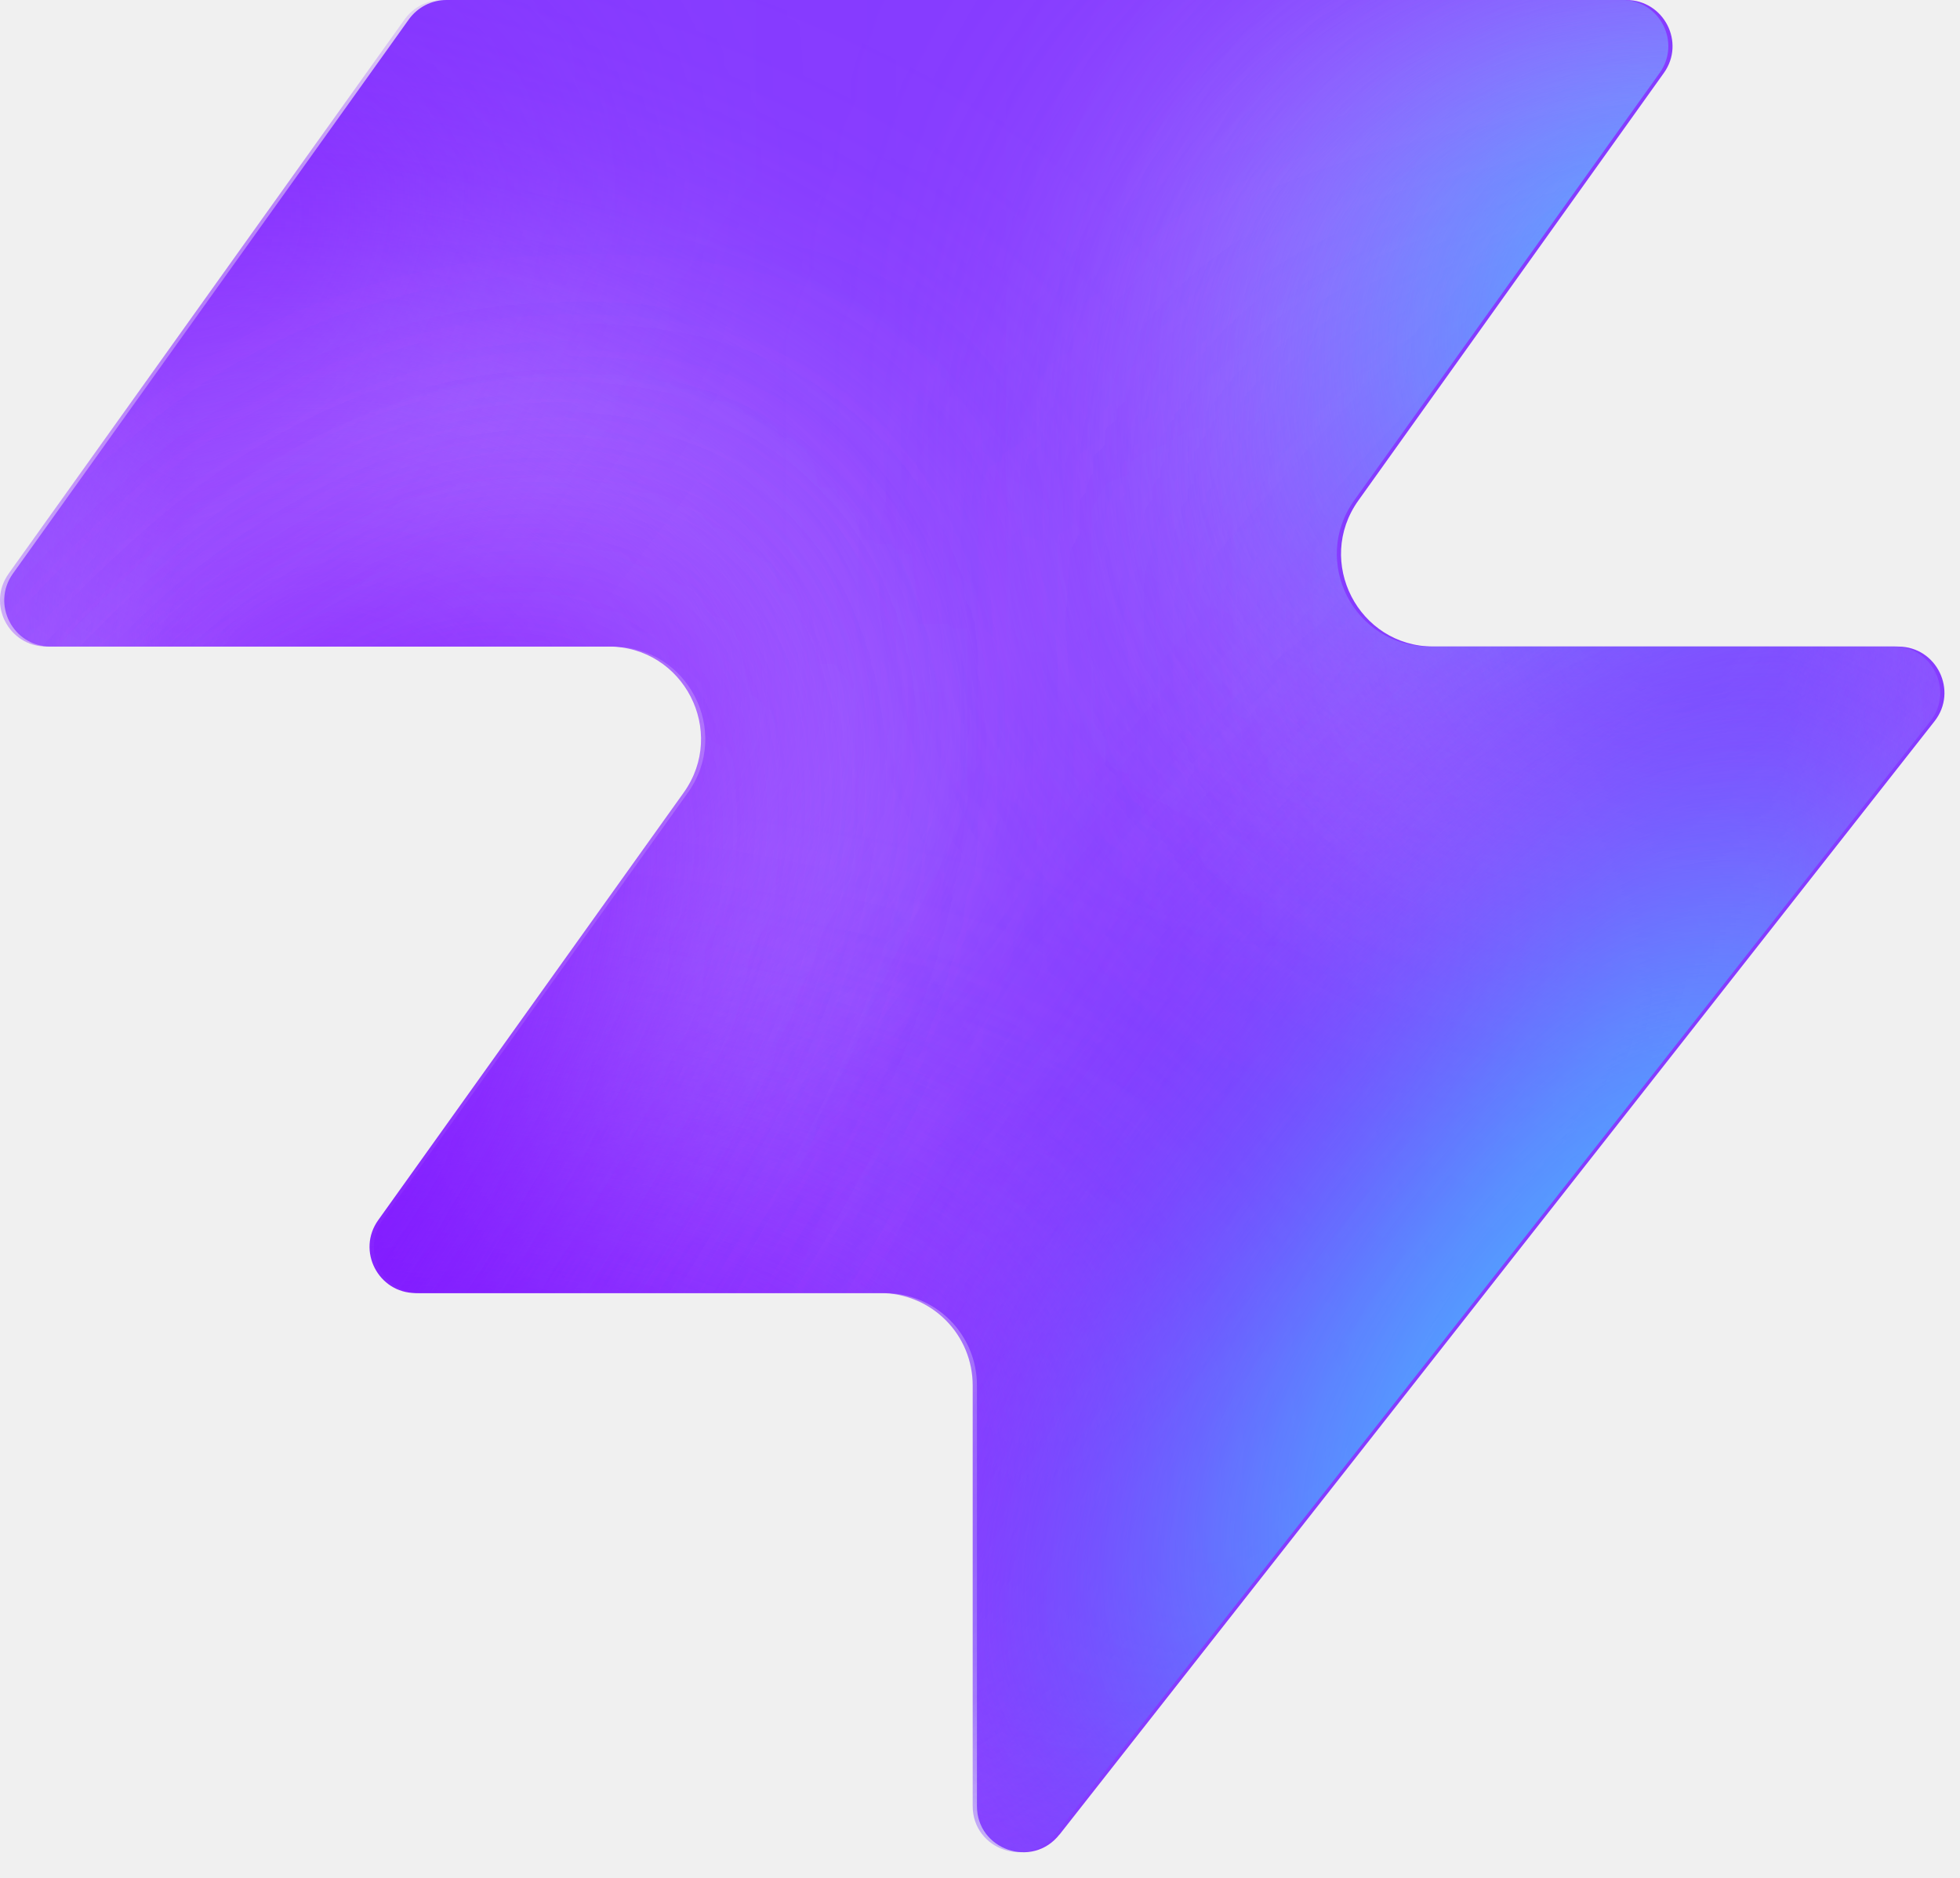
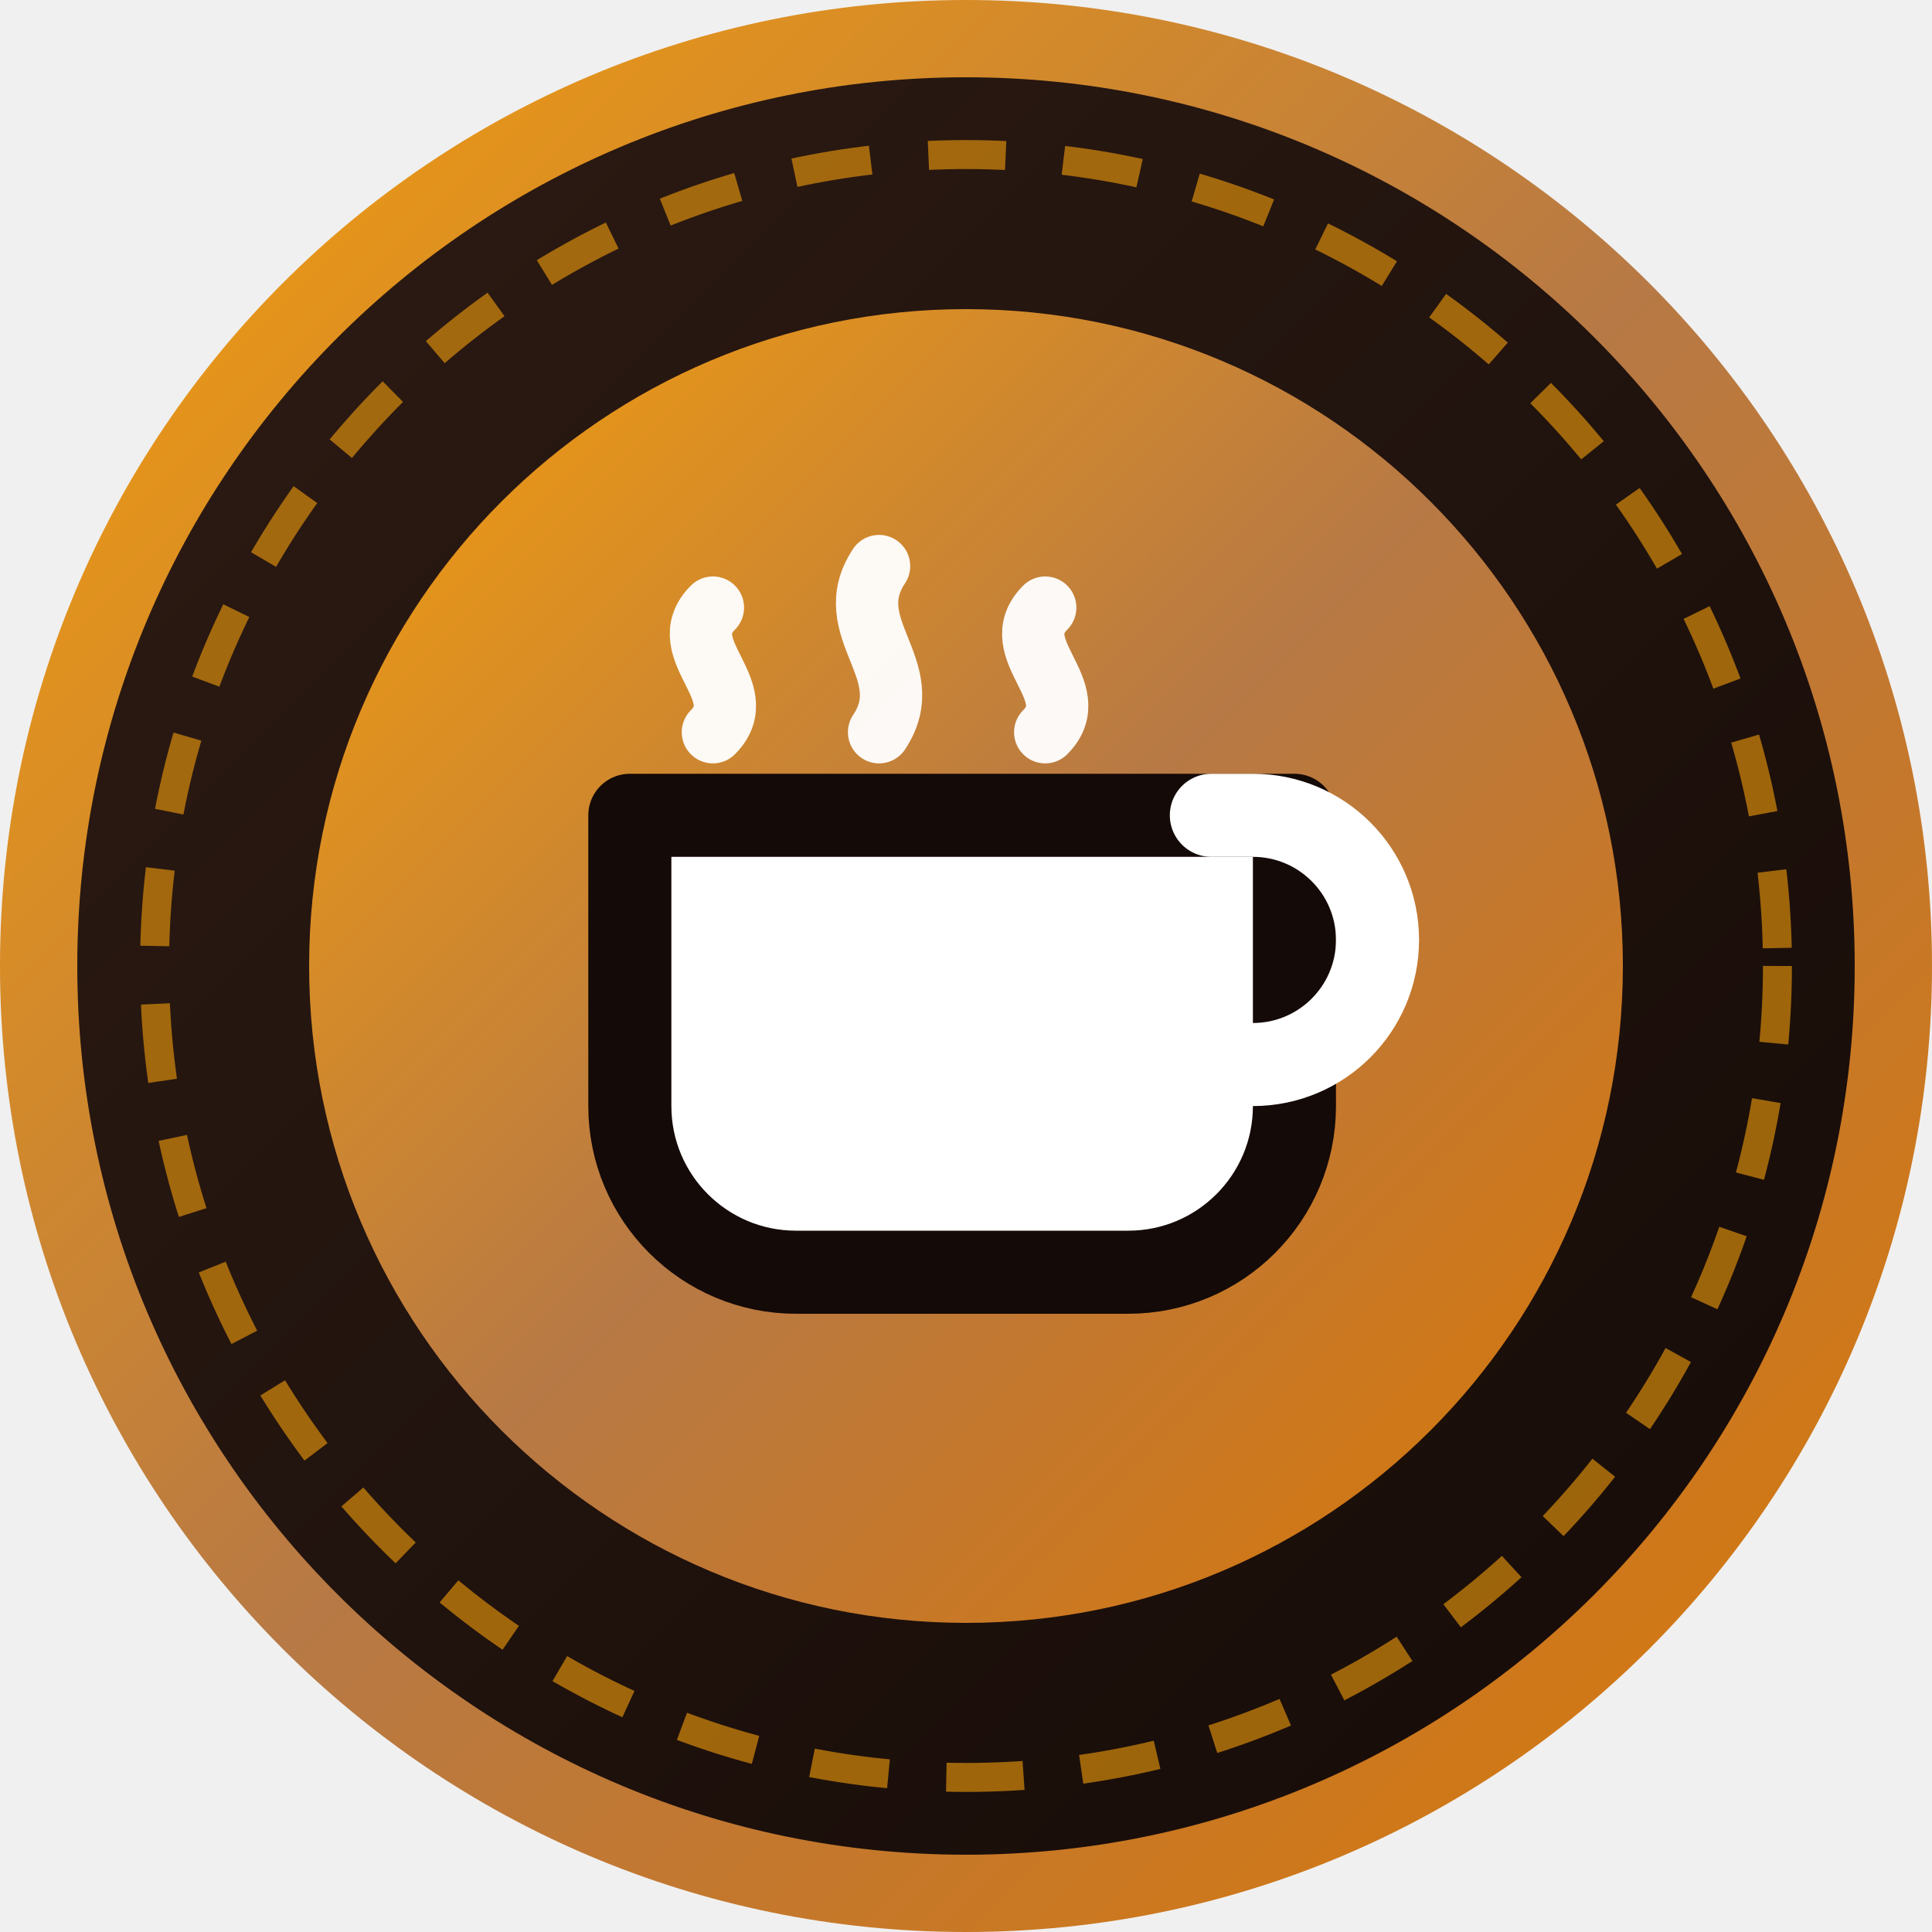
- <svg xmlns="http://www.w3.org/2000/svg" width="48" height="46" fill="none" viewBox="0 0 48 46">
-   <path fill="#863bff" d="M25.946 44.938c-.664.845-2.021.375-2.021-.698V33.937a2.26 2.26 0 0 0-2.262-2.262H10.287c-.92 0-1.456-1.04-.92-1.788l7.48-10.471c1.07-1.497 0-3.578-1.842-3.578H1.237c-.92 0-1.456-1.04-.92-1.788L10.013.474c.214-.297.556-.474.92-.474h28.894c.92 0 1.456 1.04.92 1.788l-7.48 10.471c-1.07 1.498 0 3.579 1.842 3.579h11.377c.943 0 1.473 1.088.89 1.83L25.947 44.94z" style="fill:#863bff;fill:color(display-p3 .525 .23 1);fill-opacity:1" />
-   <mask id="a" width="48" height="46" x="0" y="0" maskUnits="userSpaceOnUse" style="mask-type:alpha">
-     <path fill="#000" d="M25.842 44.938c-.664.844-2.021.375-2.021-.698V33.937a2.26 2.26 0 0 0-2.262-2.262H10.183c-.92 0-1.456-1.04-.92-1.788l7.48-10.471c1.07-1.498 0-3.579-1.842-3.579H1.133c-.92 0-1.456-1.04-.92-1.787L9.91.473c.214-.297.556-.474.92-.474h28.894c.92 0 1.456 1.04.92 1.788l-7.48 10.471c-1.07 1.498 0 3.578 1.842 3.578h11.377c.943 0 1.473 1.088.89 1.832L25.843 44.94z" style="fill:#000;fill-opacity:1" />
-   </mask>
-   <g mask="url(#a)">
-     <g filter="url(#b)">
-       <ellipse cx="5.508" cy="14.704" fill="#ede6ff" rx="5.508" ry="14.704" style="fill:#ede6ff;fill:color(display-p3 .927 .903 1);fill-opacity:1" transform="matrix(.00324 1 1 -.00324 -4.47 31.516)" />
-     </g>
-     <g filter="url(#c)">
-       <ellipse cx="10.399" cy="29.851" fill="#ede6ff" rx="10.399" ry="29.851" style="fill:#ede6ff;fill:color(display-p3 .927 .903 1);fill-opacity:1" transform="matrix(.00324 1 1 -.00324 -39.328 7.883)" />
-     </g>
-     <g filter="url(#d)">
-       <ellipse cx="5.508" cy="30.487" fill="#7e14ff" rx="5.508" ry="30.487" style="fill:#7e14ff;fill:color(display-p3 .492 .077 1);fill-opacity:1" transform="rotate(89.814 -25.913 -14.639)scale(1 -1)" />
-     </g>
-     <g filter="url(#e)">
-       <ellipse cx="5.508" cy="30.599" fill="#7e14ff" rx="5.508" ry="30.599" style="fill:#7e14ff;fill:color(display-p3 .492 .077 1);fill-opacity:1" transform="rotate(89.814 -32.644 -3.334)scale(1 -1)" />
-     </g>
-     <g filter="url(#f)">
-       <ellipse cx="5.508" cy="30.599" fill="#7e14ff" rx="5.508" ry="30.599" style="fill:#7e14ff;fill:color(display-p3 .492 .077 1);fill-opacity:1" transform="matrix(.00324 1 1 -.00324 -34.34 30.47)" />
-     </g>
-     <g filter="url(#g)">
-       <ellipse cx="14.072" cy="22.078" fill="#ede6ff" rx="14.072" ry="22.078" style="fill:#ede6ff;fill:color(display-p3 .927 .903 1);fill-opacity:1" transform="rotate(93.35 24.506 48.493)scale(-1 1)" />
-     </g>
-     <g filter="url(#h)">
-       <ellipse cx="3.47" cy="21.501" fill="#7e14ff" rx="3.47" ry="21.501" style="fill:#7e14ff;fill:color(display-p3 .492 .077 1);fill-opacity:1" transform="rotate(89.009 28.708 47.59)scale(-1 1)" />
-     </g>
-     <g filter="url(#i)">
-       <ellipse cx="3.47" cy="21.501" fill="#7e14ff" rx="3.47" ry="21.501" style="fill:#7e14ff;fill:color(display-p3 .492 .077 1);fill-opacity:1" transform="rotate(89.009 28.708 47.59)scale(-1 1)" />
-     </g>
-     <g filter="url(#j)">
-       <ellipse cx=".387" cy="8.972" fill="#7e14ff" rx="4.407" ry="29.108" style="fill:#7e14ff;fill:color(display-p3 .492 .077 1);fill-opacity:1" transform="rotate(39.51 .387 8.972)" />
-     </g>
-     <g filter="url(#k)">
-       <ellipse cx="47.523" cy="-6.092" fill="#7e14ff" rx="4.407" ry="29.108" style="fill:#7e14ff;fill:color(display-p3 .492 .077 1);fill-opacity:1" transform="rotate(37.892 47.523 -6.092)" />
-     </g>
-     <g filter="url(#l)">
-       <ellipse cx="41.412" cy="6.333" fill="#47bfff" rx="5.971" ry="9.665" style="fill:#47bfff;fill:color(display-p3 .28 .748 1);fill-opacity:1" transform="rotate(37.892 41.412 6.333)" />
-     </g>
-     <g filter="url(#m)">
-       <ellipse cx="-1.879" cy="38.332" fill="#7e14ff" rx="4.407" ry="29.108" style="fill:#7e14ff;fill:color(display-p3 .492 .077 1);fill-opacity:1" transform="rotate(37.892 -1.88 38.332)" />
-     </g>
-     <g filter="url(#n)">
-       <ellipse cx="-1.879" cy="38.332" fill="#7e14ff" rx="4.407" ry="29.108" style="fill:#7e14ff;fill:color(display-p3 .492 .077 1);fill-opacity:1" transform="rotate(37.892 -1.88 38.332)" />
-     </g>
-     <g filter="url(#o)">
-       <ellipse cx="35.651" cy="29.907" fill="#7e14ff" rx="4.407" ry="29.108" style="fill:#7e14ff;fill:color(display-p3 .492 .077 1);fill-opacity:1" transform="rotate(37.892 35.651 29.907)" />
-     </g>
-     <g filter="url(#p)">
-       <ellipse cx="38.418" cy="32.4" fill="#47bfff" rx="5.971" ry="15.297" style="fill:#47bfff;fill:color(display-p3 .28 .748 1);fill-opacity:1" transform="rotate(37.892 38.418 32.4)" />
-     </g>
+ <svg xmlns="http://www.w3.org/2000/svg" viewBox="0 0 100 100" width="100" height="100">
+   <defs>
+     <linearGradient id="bgGrad" x1="0%" y1="0%" x2="100%" y2="100%">
+       <stop offset="0%" stop-color="#2E1C14" />
+       <stop offset="100%" stop-color="#140A07" />
+     </linearGradient>
+     <linearGradient id="goldGrad" x1="0%" y1="0%" x2="100%" y2="100%">
+       <stop offset="0%" stop-color="#F59E0B" />
+       <stop offset="50%" stop-color="#B77945" />
+       <stop offset="100%" stop-color="#D97706" />
+     </linearGradient>
+   </defs>
+   <circle cx="50" cy="50" r="48" fill="url(#bgGrad)" stroke="url(#goldGrad)" stroke-width="4" />
+   <circle cx="50" cy="50" r="42" fill="none" stroke="#F59E0B" stroke-width="1.5" stroke-dasharray="4 3" opacity="0.6" />
+   <circle cx="50" cy="50" r="34" fill="url(#goldGrad)" />
+   <g transform="translate(24, 25) scale(2.15)" stroke="#140A07" stroke-width="2" fill="none" stroke-linecap="round" stroke-linejoin="round">
+     <path d="M6 3 C 5 4, 7 5, 6 6" stroke="#FFFFFF" stroke-width="1.5" opacity="0.95" />
+     <path d="M10 2 C 9 3.5, 11 4.5, 10 6" stroke="#FFFFFF" stroke-width="1.5" opacity="0.95" />
+     <path d="M14 3 C 13 4, 15 5, 14 6" stroke="#FFFFFF" stroke-width="1.5" opacity="0.95" />
+     <path d="M18 8H4v7a4 4 0 0 0 4 4h8a4 4 0 0 0 4-4V8Z" fill="#FFFFFF" />
+     <path d="M18 8h1a3 3 0 0 1 3 3v0a3 3 0 0 1-3 3h-1" stroke="#FFFFFF" stroke-width="2" />
  </g>
-   <defs>
-     <filter id="b" width="60.045" height="41.654" x="-19.77" y="16.149" color-interpolation-filters="sRGB" filterUnits="userSpaceOnUse">
-       <feFlood flood-opacity="0" result="BackgroundImageFix" />
-       <feBlend in="SourceGraphic" in2="BackgroundImageFix" result="shape" />
-       <feGaussianBlur result="effect1_foregroundBlur_2002_17158" stdDeviation="7.659" />
-     </filter>
-     <filter id="c" width="90.34" height="51.437" x="-54.613" y="-7.533" color-interpolation-filters="sRGB" filterUnits="userSpaceOnUse">
-       <feFlood flood-opacity="0" result="BackgroundImageFix" />
-       <feBlend in="SourceGraphic" in2="BackgroundImageFix" result="shape" />
-       <feGaussianBlur result="effect1_foregroundBlur_2002_17158" stdDeviation="7.659" />
-     </filter>
-     <filter id="d" width="79.355" height="29.4" x="-49.64" y="2.03" color-interpolation-filters="sRGB" filterUnits="userSpaceOnUse">
-       <feFlood flood-opacity="0" result="BackgroundImageFix" />
-       <feBlend in="SourceGraphic" in2="BackgroundImageFix" result="shape" />
-       <feGaussianBlur result="effect1_foregroundBlur_2002_17158" stdDeviation="4.596" />
-     </filter>
-     <filter id="e" width="79.579" height="29.4" x="-45.045" y="20.029" color-interpolation-filters="sRGB" filterUnits="userSpaceOnUse">
-       <feFlood flood-opacity="0" result="BackgroundImageFix" />
-       <feBlend in="SourceGraphic" in2="BackgroundImageFix" result="shape" />
-       <feGaussianBlur result="effect1_foregroundBlur_2002_17158" stdDeviation="4.596" />
-     </filter>
-     <filter id="f" width="79.579" height="29.4" x="-43.513" y="21.178" color-interpolation-filters="sRGB" filterUnits="userSpaceOnUse">
-       <feFlood flood-opacity="0" result="BackgroundImageFix" />
-       <feBlend in="SourceGraphic" in2="BackgroundImageFix" result="shape" />
-       <feGaussianBlur result="effect1_foregroundBlur_2002_17158" stdDeviation="4.596" />
-     </filter>
-     <filter id="g" width="74.749" height="58.852" x="15.756" y="-17.901" color-interpolation-filters="sRGB" filterUnits="userSpaceOnUse">
-       <feFlood flood-opacity="0" result="BackgroundImageFix" />
-       <feBlend in="SourceGraphic" in2="BackgroundImageFix" result="shape" />
-       <feGaussianBlur result="effect1_foregroundBlur_2002_17158" stdDeviation="7.659" />
-     </filter>
-     <filter id="h" width="61.377" height="25.362" x="23.548" y="2.284" color-interpolation-filters="sRGB" filterUnits="userSpaceOnUse">
-       <feFlood flood-opacity="0" result="BackgroundImageFix" />
-       <feBlend in="SourceGraphic" in2="BackgroundImageFix" result="shape" />
-       <feGaussianBlur result="effect1_foregroundBlur_2002_17158" stdDeviation="4.596" />
-     </filter>
-     <filter id="i" width="61.377" height="25.362" x="23.548" y="2.284" color-interpolation-filters="sRGB" filterUnits="userSpaceOnUse">
-       <feFlood flood-opacity="0" result="BackgroundImageFix" />
-       <feBlend in="SourceGraphic" in2="BackgroundImageFix" result="shape" />
-       <feGaussianBlur result="effect1_foregroundBlur_2002_17158" stdDeviation="4.596" />
-     </filter>
-     <filter id="j" width="56.045" height="63.649" x="-27.636" y="-22.853" color-interpolation-filters="sRGB" filterUnits="userSpaceOnUse">
-       <feFlood flood-opacity="0" result="BackgroundImageFix" />
-       <feBlend in="SourceGraphic" in2="BackgroundImageFix" result="shape" />
-       <feGaussianBlur result="effect1_foregroundBlur_2002_17158" stdDeviation="4.596" />
-     </filter>
-     <filter id="k" width="54.814" height="64.646" x="20.116" y="-38.415" color-interpolation-filters="sRGB" filterUnits="userSpaceOnUse">
-       <feFlood flood-opacity="0" result="BackgroundImageFix" />
-       <feBlend in="SourceGraphic" in2="BackgroundImageFix" result="shape" />
-       <feGaussianBlur result="effect1_foregroundBlur_2002_17158" stdDeviation="4.596" />
-     </filter>
-     <filter id="l" width="33.541" height="35.313" x="24.641" y="-11.323" color-interpolation-filters="sRGB" filterUnits="userSpaceOnUse">
-       <feFlood flood-opacity="0" result="BackgroundImageFix" />
-       <feBlend in="SourceGraphic" in2="BackgroundImageFix" result="shape" />
-       <feGaussianBlur result="effect1_foregroundBlur_2002_17158" stdDeviation="4.596" />
-     </filter>
-     <filter id="m" width="54.814" height="64.646" x="-29.286" y="6.009" color-interpolation-filters="sRGB" filterUnits="userSpaceOnUse">
-       <feFlood flood-opacity="0" result="BackgroundImageFix" />
-       <feBlend in="SourceGraphic" in2="BackgroundImageFix" result="shape" />
-       <feGaussianBlur result="effect1_foregroundBlur_2002_17158" stdDeviation="4.596" />
-     </filter>
-     <filter id="n" width="54.814" height="64.646" x="-29.286" y="6.009" color-interpolation-filters="sRGB" filterUnits="userSpaceOnUse">
-       <feFlood flood-opacity="0" result="BackgroundImageFix" />
-       <feBlend in="SourceGraphic" in2="BackgroundImageFix" result="shape" />
-       <feGaussianBlur result="effect1_foregroundBlur_2002_17158" stdDeviation="4.596" />
-     </filter>
-     <filter id="o" width="54.814" height="64.646" x="8.244" y="-2.416" color-interpolation-filters="sRGB" filterUnits="userSpaceOnUse">
-       <feFlood flood-opacity="0" result="BackgroundImageFix" />
-       <feBlend in="SourceGraphic" in2="BackgroundImageFix" result="shape" />
-       <feGaussianBlur result="effect1_foregroundBlur_2002_17158" stdDeviation="4.596" />
-     </filter>
-     <filter id="p" width="39.409" height="43.623" x="18.713" y="10.588" color-interpolation-filters="sRGB" filterUnits="userSpaceOnUse">
-       <feFlood flood-opacity="0" result="BackgroundImageFix" />
-       <feBlend in="SourceGraphic" in2="BackgroundImageFix" result="shape" />
-       <feGaussianBlur result="effect1_foregroundBlur_2002_17158" stdDeviation="4.596" />
-     </filter>
-   </defs>
</svg>
